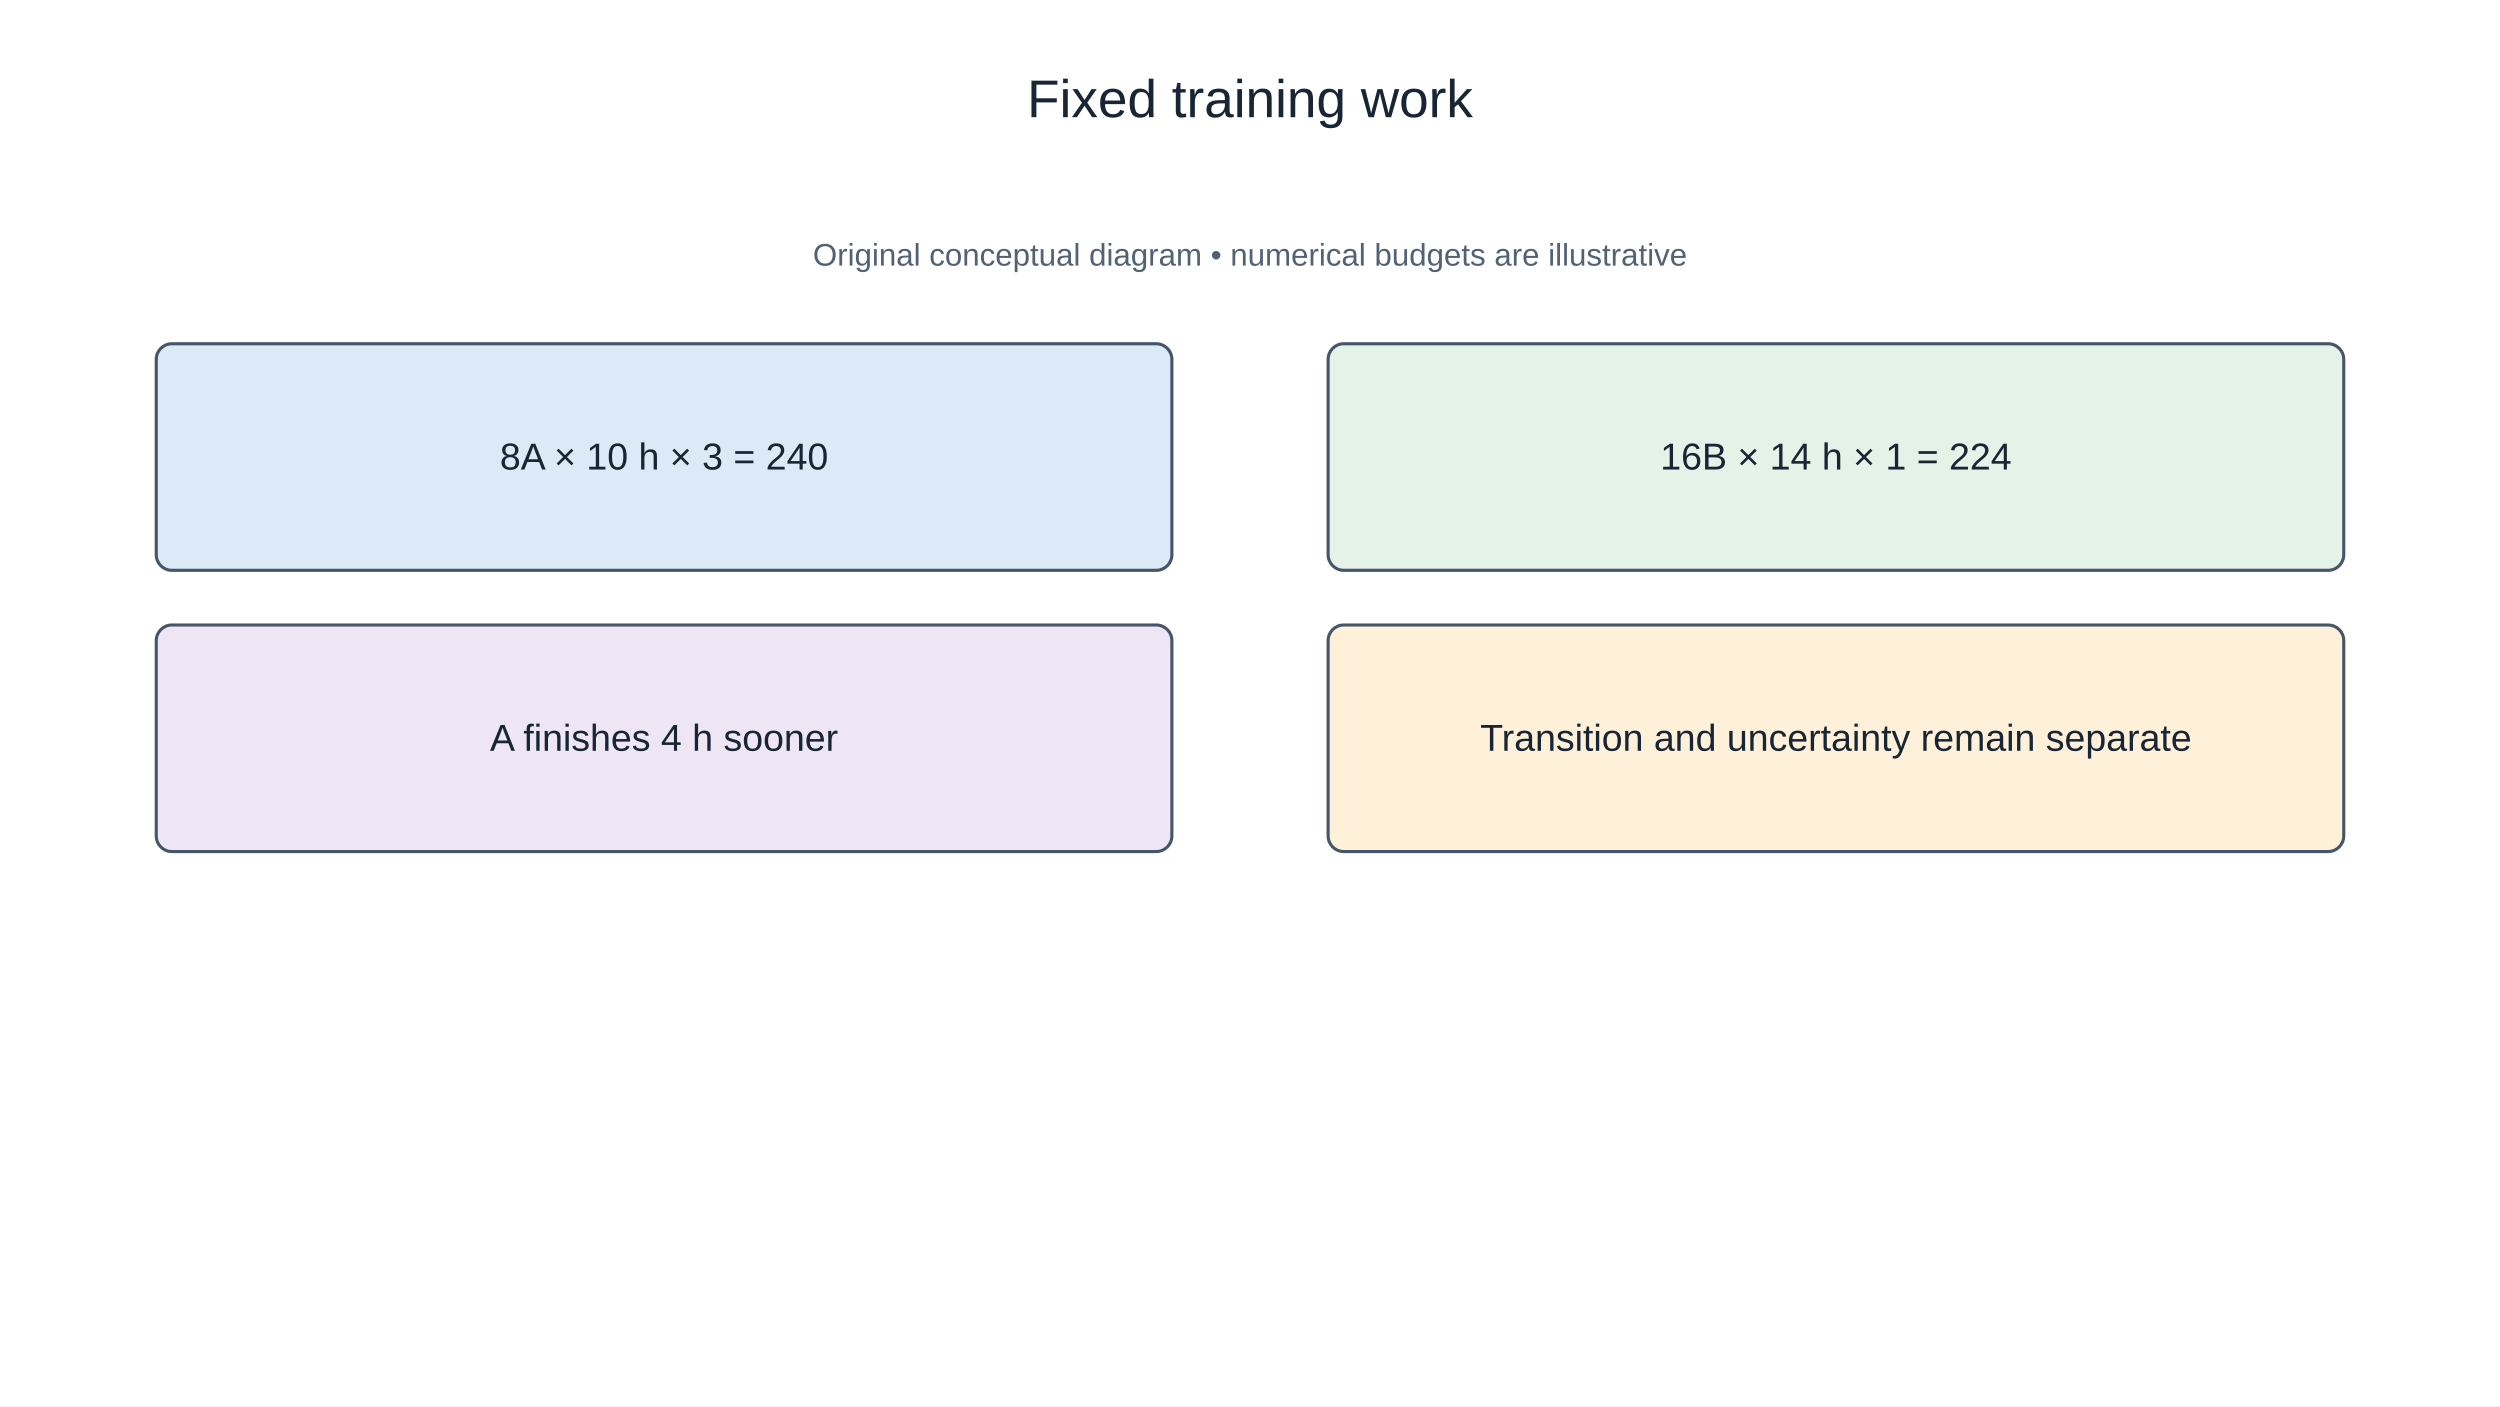
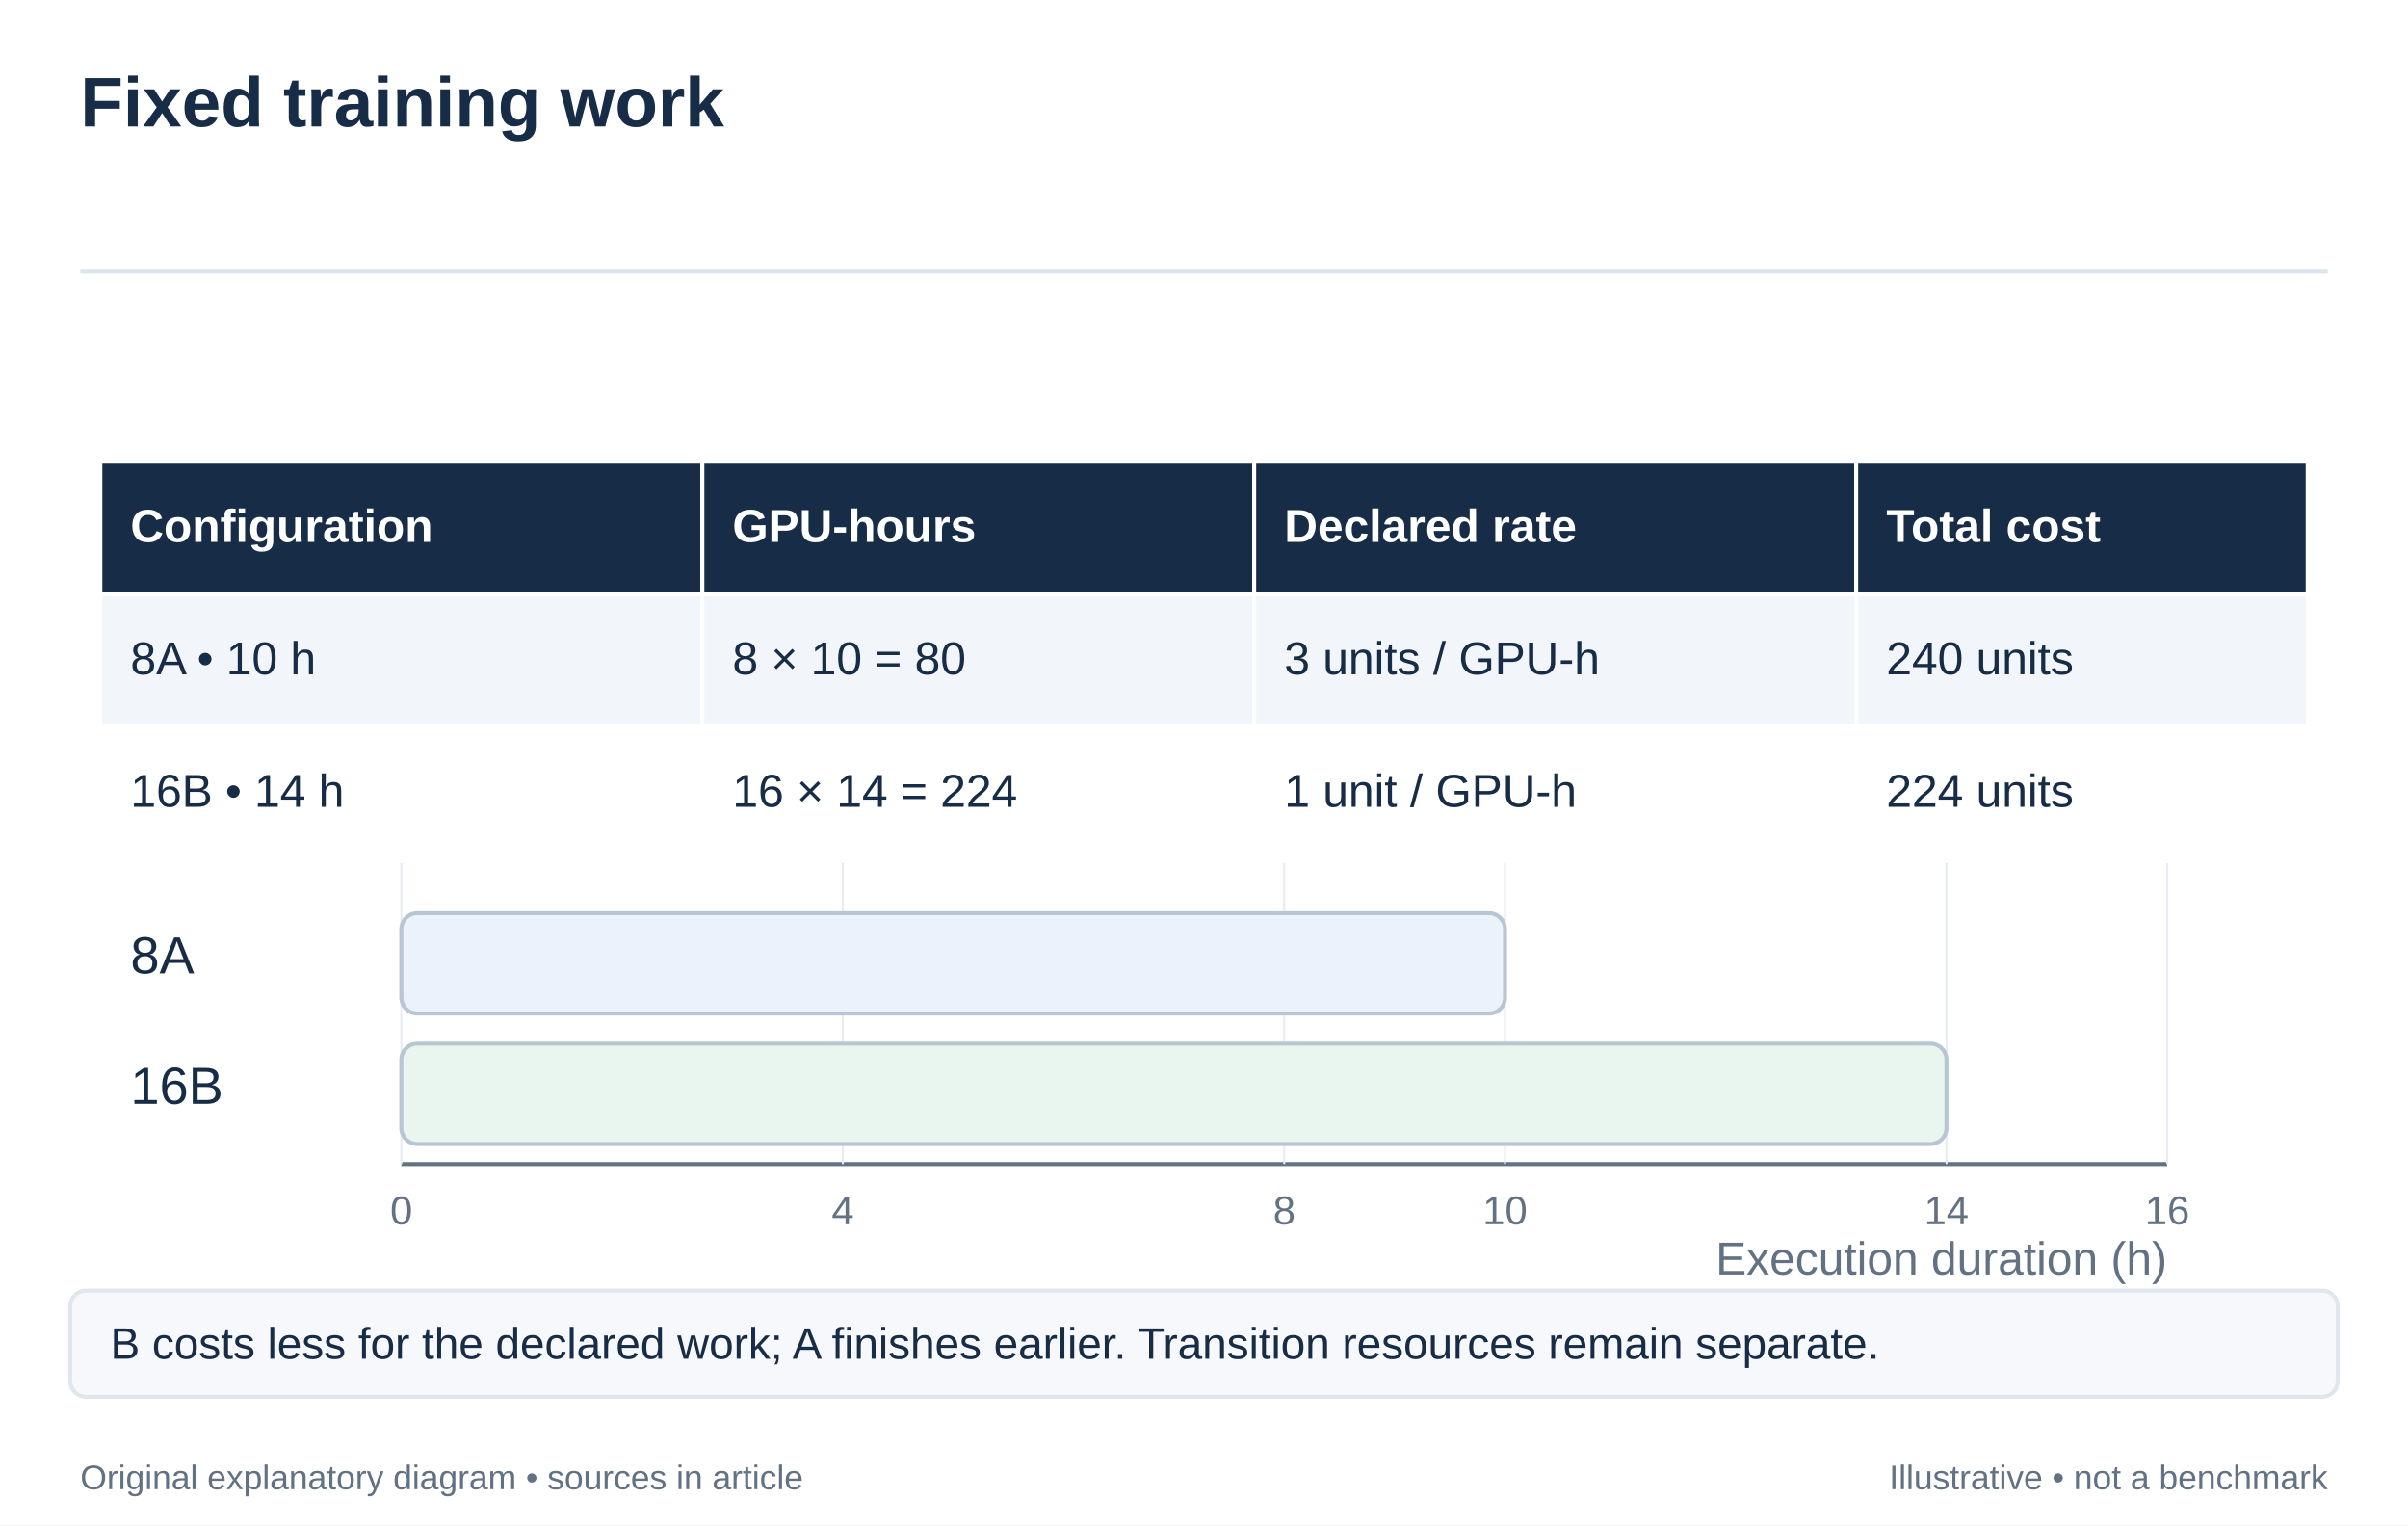
- <svg xmlns="http://www.w3.org/2000/svg" width="1600" height="900" viewBox="0 0 1600 900">
+ <svg xmlns="http://www.w3.org/2000/svg" width="1200" height="760" viewBox="0 0 1200 760">
  <defs>
-     <marker id="a" markerWidth="10" markerHeight="10" refX="8" refY="3" orient="auto">
-       <path d="M0,0 L0,6 L9,3 z" fill="#46566a" />
+     <marker id="a" markerWidth="9" markerHeight="9" refX="8" refY="4" orient="auto-start-reverse">
+       <path d="M0,0 L0,8 L9,4 Z" fill="context-stroke" />
+     </marker>
+     <marker id="a2779b8" markerWidth="9" markerHeight="9" refX="8" refY="4" orient="auto-start-reverse">
+       <path d="M0,0 L0,8 L9,4 Z" fill="#2779b8" />
+     </marker>
+     <marker id="a207b67" markerWidth="9" markerHeight="9" refX="8" refY="4" orient="auto-start-reverse">
+       <path d="M0,0 L0,8 L9,4 Z" fill="#207b67" />
+     </marker>
+     <marker id="a7750a3" markerWidth="9" markerHeight="9" refX="8" refY="4" orient="auto-start-reverse">
+       <path d="M0,0 L0,8 L9,4 Z" fill="#7750a3" />
+     </marker>
+     <marker id="ab16e17" markerWidth="9" markerHeight="9" refX="8" refY="4" orient="auto-start-reverse">
+       <path d="M0,0 L0,8 L9,4 Z" fill="#b16e17" />
+     </marker>
+     <marker id="ab34444" markerWidth="9" markerHeight="9" refX="8" refY="4" orient="auto-start-reverse">
+       <path d="M0,0 L0,8 L9,4 Z" fill="#b34444" />
+     </marker>
+     <marker id="a627183" markerWidth="9" markerHeight="9" refX="8" refY="4" orient="auto-start-reverse">
+       <path d="M0,0 L0,8 L9,4 Z" fill="#627183" />
    </marker>
  </defs>
-   <rect width="1600" height="900" fill="white" />
+   <rect width="1200" height="760" fill="white" />
  <g font-family="Arial, sans-serif">
-     <text x="800" y="75" font-size="34" text-anchor="middle" fill="#182535">Fixed training work</text>
-     <text x="800" y="170" font-size="20" text-anchor="middle" fill="#536174">Original conceptual diagram • numerical budgets are illustrative</text>
-     <rect x="100" y="220" width="650" height="145" rx="10" fill="#dceaf8" stroke="#46566a" stroke-width="2" />
-     <text x="425.0" y="300.5" font-size="24" text-anchor="middle" fill="#182535">8A × 10 h × 3 = 240</text>
-     <rect x="850" y="220" width="650" height="145" rx="10" fill="#e4f2e8" stroke="#46566a" stroke-width="2" />
-     <text x="1175.0" y="300.5" font-size="24" text-anchor="middle" fill="#182535">16B × 14 h × 1 = 224</text>
-     <rect x="100" y="400" width="650" height="145" rx="10" fill="#eee5f5" stroke="#46566a" stroke-width="2" />
-     <text x="425.0" y="480.5" font-size="24" text-anchor="middle" fill="#182535">A finishes 4 h sooner</text>
-     <rect x="850" y="400" width="650" height="145" rx="10" fill="#fff0d9" stroke="#46566a" stroke-width="2" />
-     <text x="1175.0" y="480.5" font-size="24" text-anchor="middle" fill="#182535">Transition and uncertainty remain separate</text>
+     <text x="40" y="63" fill="#172c46" font-size="35" text-anchor="start" font-weight="bold">Fixed training work</text>
+     <path d="M40,135 L1160,135" fill="none" stroke="#dce5ee" stroke-width="2" />
+     <rect x="50" y="230" width="300" height="66" rx="0" fill="#172c46" stroke="white" stroke-width="2" />
+     <text x="65" y="270" fill="white" font-size="23" text-anchor="start" font-weight="bold">Configuration</text>
+     <rect x="350" y="230" width="275" height="66" rx="0" fill="#172c46" stroke="white" stroke-width="2" />
+     <text x="365" y="270" fill="white" font-size="23" text-anchor="start" font-weight="bold">GPU-hours</text>
+     <rect x="625" y="230" width="300" height="66" rx="0" fill="#172c46" stroke="white" stroke-width="2" />
+     <text x="640" y="270" fill="white" font-size="23" text-anchor="start" font-weight="bold">Declared rate</text>
+     <rect x="925" y="230" width="225" height="66" rx="0" fill="#172c46" stroke="white" stroke-width="2" />
+     <text x="940" y="270" fill="white" font-size="23" text-anchor="start" font-weight="bold">Total cost</text>
+     <rect x="50" y="296" width="300" height="66" rx="0" fill="#f2f6fa" stroke="white" stroke-width="2" />
+     <text x="65" y="336" fill="#172c46" font-size="23" text-anchor="start" font-weight="normal">8A • 10 h</text>
+     <rect x="350" y="296" width="275" height="66" rx="0" fill="#f2f6fa" stroke="white" stroke-width="2" />
+     <text x="365" y="336" fill="#172c46" font-size="23" text-anchor="start" font-weight="normal">8 × 10 = 80</text>
+     <rect x="625" y="296" width="300" height="66" rx="0" fill="#f2f6fa" stroke="white" stroke-width="2" />
+     <text x="640" y="336" fill="#172c46" font-size="23" text-anchor="start" font-weight="normal">3 units / GPU-h</text>
+     <rect x="925" y="296" width="225" height="66" rx="0" fill="#f2f6fa" stroke="white" stroke-width="2" />
+     <text x="940" y="336" fill="#172c46" font-size="23" text-anchor="start" font-weight="normal">240 units</text>
+     <rect x="50" y="362" width="300" height="66" rx="0" fill="white" stroke="white" stroke-width="2" />
+     <text x="65" y="402" fill="#172c46" font-size="23" text-anchor="start" font-weight="normal">16B • 14 h</text>
+     <rect x="350" y="362" width="275" height="66" rx="0" fill="white" stroke="white" stroke-width="2" />
+     <text x="365" y="402" fill="#172c46" font-size="23" text-anchor="start" font-weight="normal">16 × 14 = 224</text>
+     <rect x="625" y="362" width="300" height="66" rx="0" fill="white" stroke="white" stroke-width="2" />
+     <text x="640" y="402" fill="#172c46" font-size="23" text-anchor="start" font-weight="normal">1 unit / GPU-h</text>
+     <rect x="925" y="362" width="225" height="66" rx="0" fill="white" stroke="white" stroke-width="2" />
+     <text x="940" y="402" fill="#172c46" font-size="23" text-anchor="start" font-weight="normal">224 units</text>
+     <path d="M200,580 L1080,580" fill="none" stroke="#627183" stroke-width="2" />
+     <path d="M200.0,580 L200.0,430" fill="none" stroke="#e6ecf2" stroke-width="1" />
+     <text x="200.0" y="610" fill="#627183" font-size="20" text-anchor="middle" font-weight="normal">0</text>
+     <path d="M420.0,580 L420.0,430" fill="none" stroke="#e6ecf2" stroke-width="1" />
+     <text x="420.0" y="610" fill="#627183" font-size="20" text-anchor="middle" font-weight="normal">4</text>
+     <path d="M640.0,580 L640.0,430" fill="none" stroke="#e6ecf2" stroke-width="1" />
+     <text x="640.0" y="610" fill="#627183" font-size="20" text-anchor="middle" font-weight="normal">8</text>
+     <path d="M750.0,580 L750.0,430" fill="none" stroke="#e6ecf2" stroke-width="1" />
+     <text x="750.0" y="610" fill="#627183" font-size="20" text-anchor="middle" font-weight="normal">10</text>
+     <path d="M970.0,580 L970.0,430" fill="none" stroke="#e6ecf2" stroke-width="1" />
+     <text x="970.0" y="610" fill="#627183" font-size="20" text-anchor="middle" font-weight="normal">14</text>
+     <path d="M1080.0,580 L1080.0,430" fill="none" stroke="#e6ecf2" stroke-width="1" />
+     <text x="1080.0" y="610" fill="#627183" font-size="20" text-anchor="middle" font-weight="normal">16</text>
+     <text x="1080" y="635" fill="#627183" font-size="23" text-anchor="end" font-weight="normal">Execution duration (h)</text>
+     <text x="65" y="485" fill="#172c46" font-size="26" text-anchor="start" font-weight="normal">8A</text>
+     <rect x="200" y="455" width="550.0" height="50" rx="8" fill="#eaf3fb" stroke="#b8c5d3" stroke-width="2" />
+     <text x="65" y="550" fill="#172c46" font-size="26" text-anchor="start" font-weight="normal">16B</text>
+     <rect x="200" y="520" width="770.0" height="50" rx="8" fill="#e9f5ef" stroke="#b8c5d3" stroke-width="2" />
+     <rect x="35" y="643" width="1130" height="53" rx="8" fill="#f6f8fb" stroke="#dfe6ed" stroke-width="2" />
+     <text x="55" y="677" fill="#172c46" font-size="22" text-anchor="start" font-weight="normal">B costs less for the declared work; A finishes earlier. Transition resources remain separate.</text>
+     <text x="40" y="742" fill="#627183" font-size="17" text-anchor="start" font-weight="normal">Original explanatory diagram • sources in article</text>
+     <text x="1160" y="742" fill="#627183" font-size="17" text-anchor="end" font-weight="normal">Illustrative • not a benchmark</text>
  </g>
</svg>
